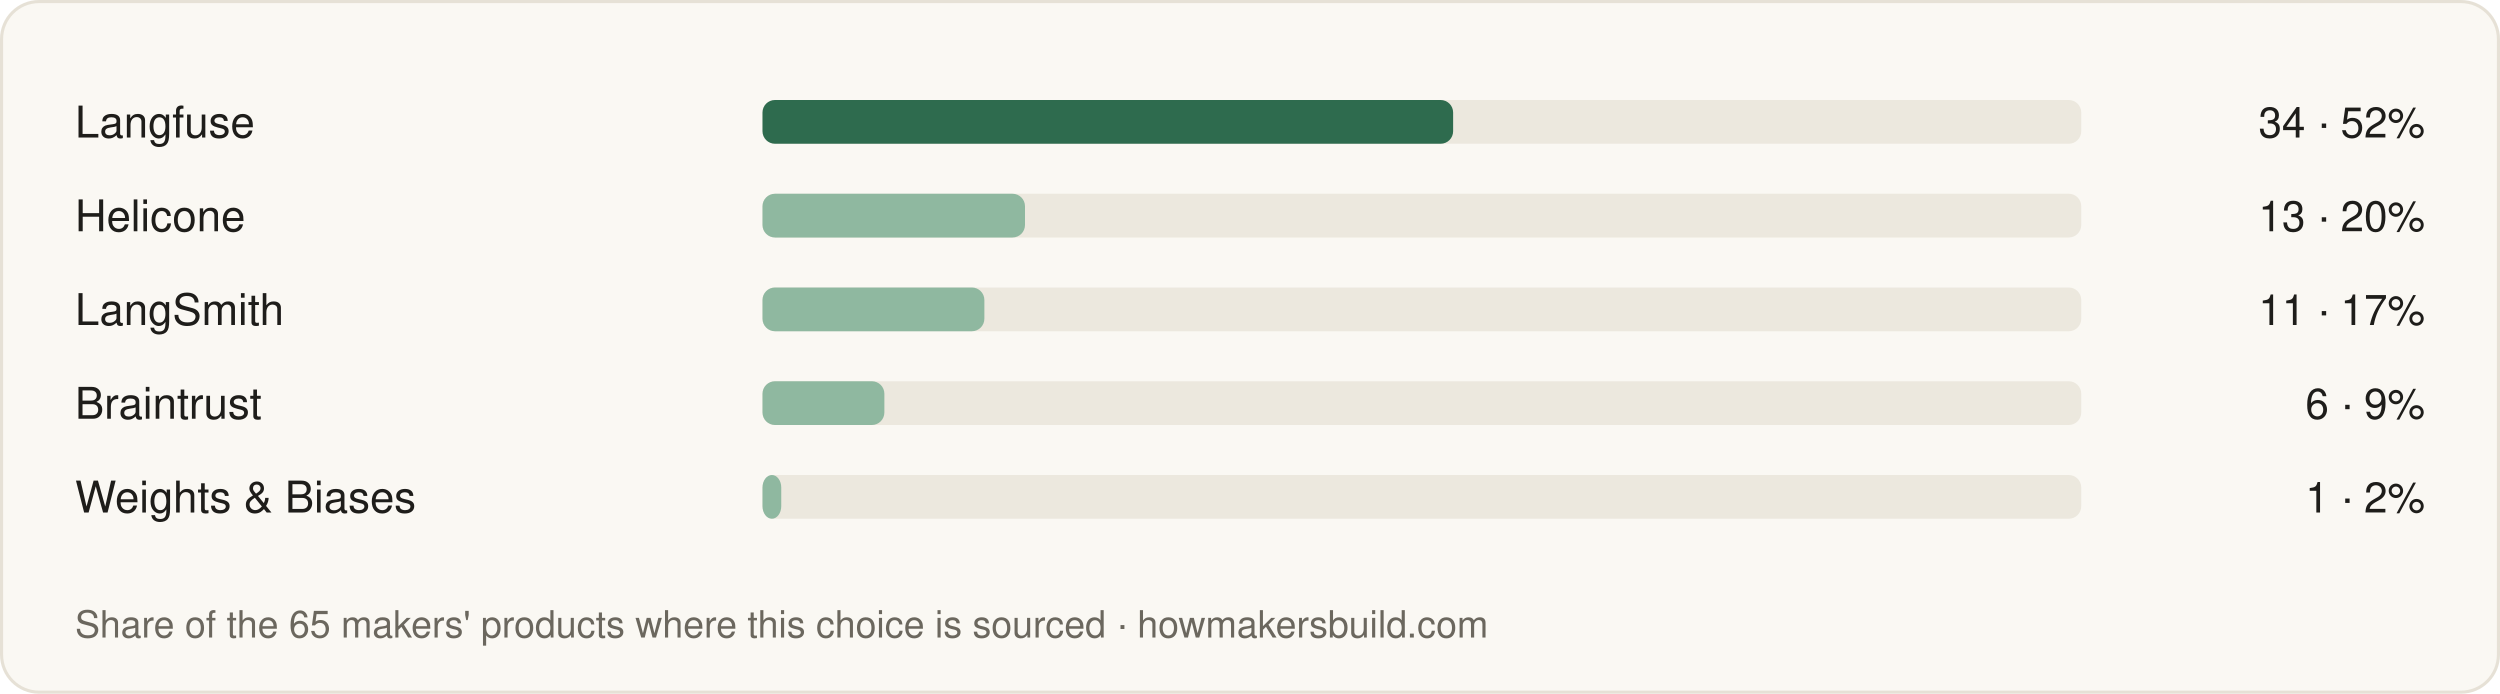
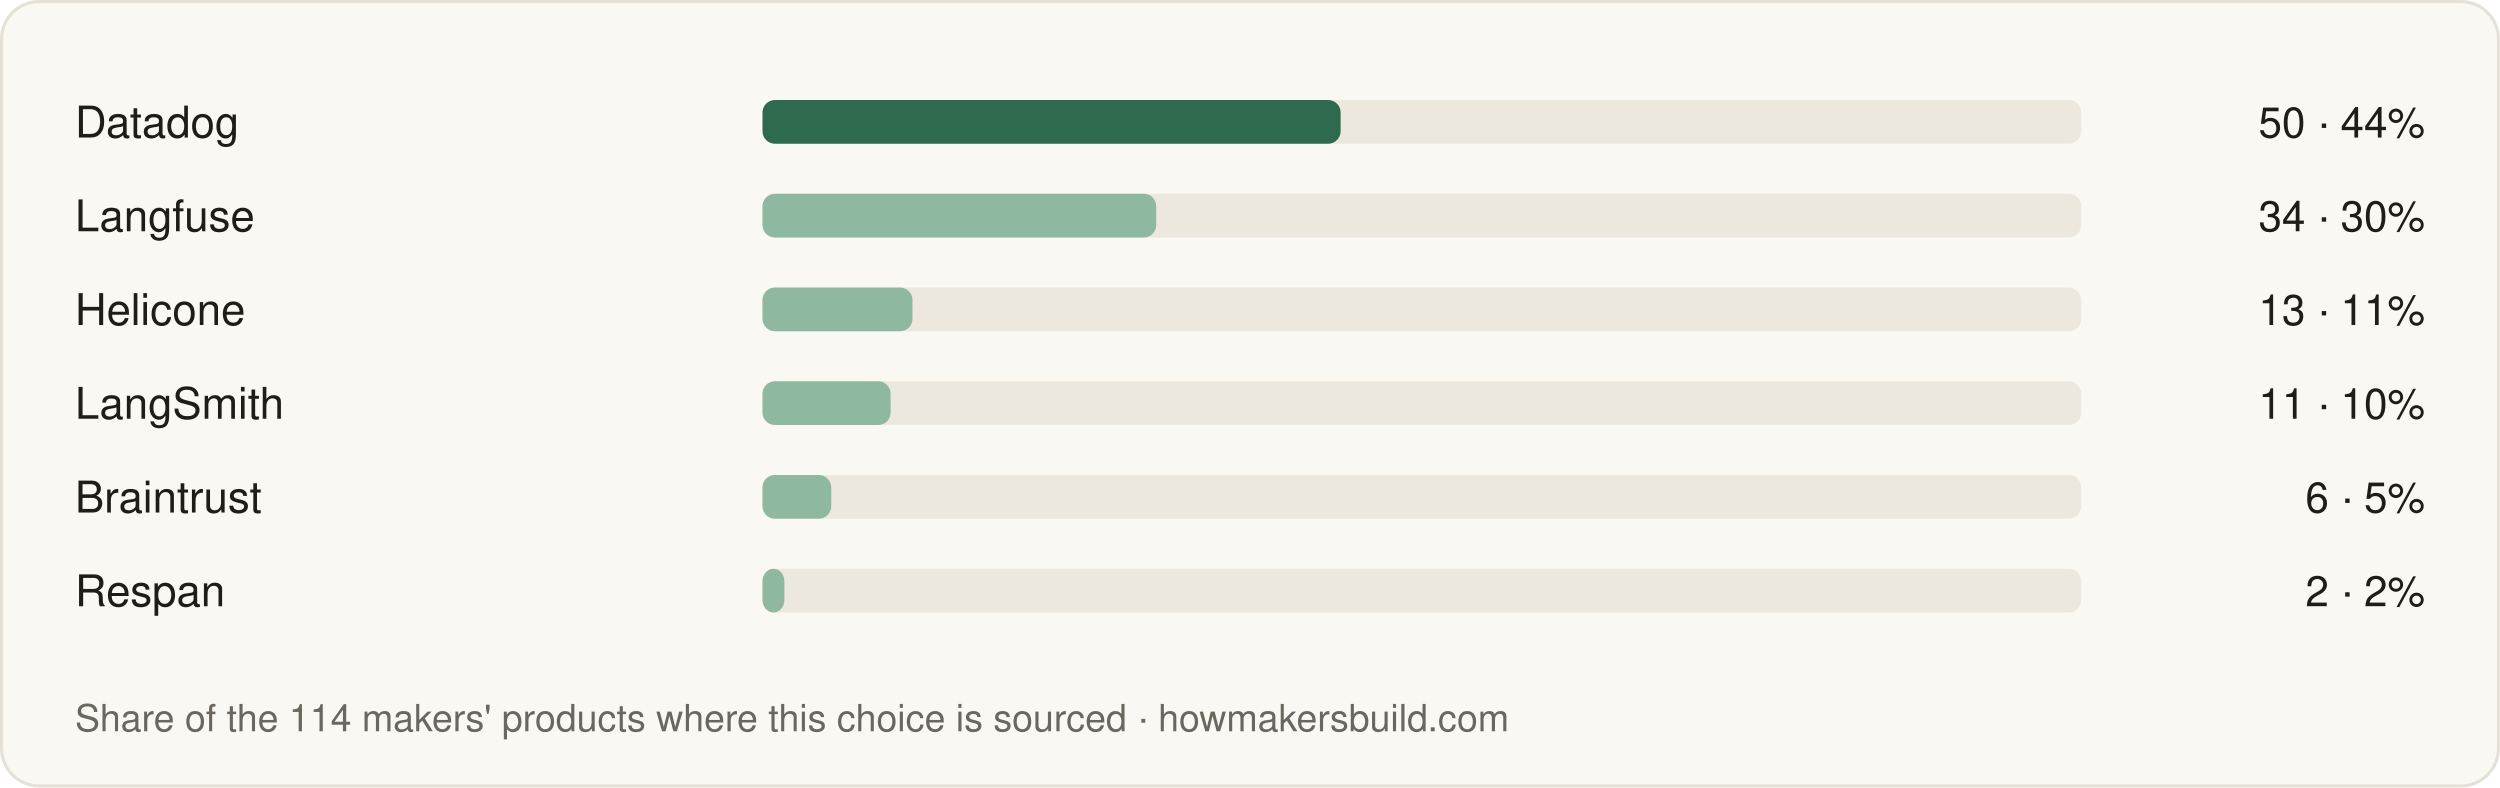
- <svg xmlns="http://www.w3.org/2000/svg" width="800" height="222" viewBox="0 0 800 222" font-family="-apple-system, BlinkMacSystemFont, 'Segoe UI', Helvetica, Arial, sans-serif">
-   <rect x="0.5" y="0.5" width="799" height="221" rx="12" fill="#faf8f3" stroke="#e6e1d6" />
-   <text x="24" y="44" font-size="14" fill="#1e1d1a">Langfuse</text>
+ <svg xmlns="http://www.w3.org/2000/svg" width="800" height="252" viewBox="0 0 800 252" font-family="-apple-system, BlinkMacSystemFont, 'Segoe UI', Helvetica, Arial, sans-serif">
+   <rect x="0.5" y="0.5" width="799" height="251" rx="12" fill="#faf8f3" stroke="#e6e1d6" />
+   <text x="24" y="44" font-size="14" fill="#1e1d1a">Datadog</text>
  <rect x="244" y="32" width="422" height="14" rx="4" fill="#ece8de" />
-   <rect x="244" y="32" width="221" height="14" rx="4" fill="#2e6b4e" />
-   <text x="776" y="44" font-size="13.5" text-anchor="end" fill="#1e1d1a">34 · 52%</text>
-   <text x="24" y="74" font-size="14" fill="#1e1d1a">Helicone</text>
+   <rect x="244" y="32" width="185" height="14" rx="4" fill="#2e6b4e" />
+   <text x="776" y="44" font-size="13.5" text-anchor="end" fill="#1e1d1a">50 · 44%</text>
+   <text x="24" y="74" font-size="14" fill="#1e1d1a">Langfuse</text>
  <rect x="244" y="62" width="422" height="14" rx="4" fill="#ece8de" />
-   <rect x="244" y="62" width="84" height="14" rx="4" fill="#8fb8a0" />
-   <text x="776" y="74" font-size="13.5" text-anchor="end" fill="#1e1d1a">13 · 20%</text>
-   <text x="24" y="104" font-size="14" fill="#1e1d1a">LangSmith</text>
+   <rect x="244" y="62" width="126" height="14" rx="4" fill="#8fb8a0" />
+   <text x="776" y="74" font-size="13.5" text-anchor="end" fill="#1e1d1a">34 · 30%</text>
+   <text x="24" y="104" font-size="14" fill="#1e1d1a">Helicone</text>
  <rect x="244" y="92" width="422" height="14" rx="4" fill="#ece8de" />
-   <rect x="244" y="92" width="71" height="14" rx="4" fill="#8fb8a0" />
-   <text x="776" y="104" font-size="13.5" text-anchor="end" fill="#1e1d1a">11 · 17%</text>
-   <text x="24" y="134" font-size="14" fill="#1e1d1a">Braintrust</text>
+   <rect x="244" y="92" width="48" height="14" rx="4" fill="#8fb8a0" />
+   <text x="776" y="104" font-size="13.5" text-anchor="end" fill="#1e1d1a">13 · 11%</text>
+   <text x="24" y="134" font-size="14" fill="#1e1d1a">LangSmith</text>
  <rect x="244" y="122" width="422" height="14" rx="4" fill="#ece8de" />
-   <rect x="244" y="122" width="39" height="14" rx="4" fill="#8fb8a0" />
-   <text x="776" y="134" font-size="13.5" text-anchor="end" fill="#1e1d1a">6 · 9%</text>
-   <text x="24" y="164" font-size="14" fill="#1e1d1a">Weights &amp; Biases</text>
+   <rect x="244" y="122" width="41" height="14" rx="4" fill="#8fb8a0" />
+   <text x="776" y="134" font-size="13.5" text-anchor="end" fill="#1e1d1a">11 · 10%</text>
+   <text x="24" y="164" font-size="14" fill="#1e1d1a">Braintrust</text>
  <rect x="244" y="152" width="422" height="14" rx="4" fill="#ece8de" />
-   <rect x="244" y="152" width="6" height="14" rx="4" fill="#8fb8a0" />
-   <text x="776" y="164" font-size="13.5" text-anchor="end" fill="#1e1d1a">1 · 2%</text>
-   <text x="24" y="204" font-size="12" fill="#6b675e">Share of the 65 makers' products where this choice is sourced · howmakersbuild.com</text>
+   <rect x="244" y="152" width="22" height="14" rx="4" fill="#8fb8a0" />
+   <text x="776" y="164" font-size="13.5" text-anchor="end" fill="#1e1d1a">6 · 5%</text>
+   <text x="24" y="194" font-size="14" fill="#1e1d1a">Respan</text>
+   <rect x="244" y="182" width="422" height="14" rx="4" fill="#ece8de" />
+   <rect x="244" y="182" width="7" height="14" rx="4" fill="#8fb8a0" />
+   <text x="776" y="194" font-size="13.5" text-anchor="end" fill="#1e1d1a">2 · 2%</text>
+   <text x="24" y="234" font-size="12" fill="#6b675e">Share of the 114 makers' products where this choice is sourced · howmakersbuild.com</text>
</svg>
